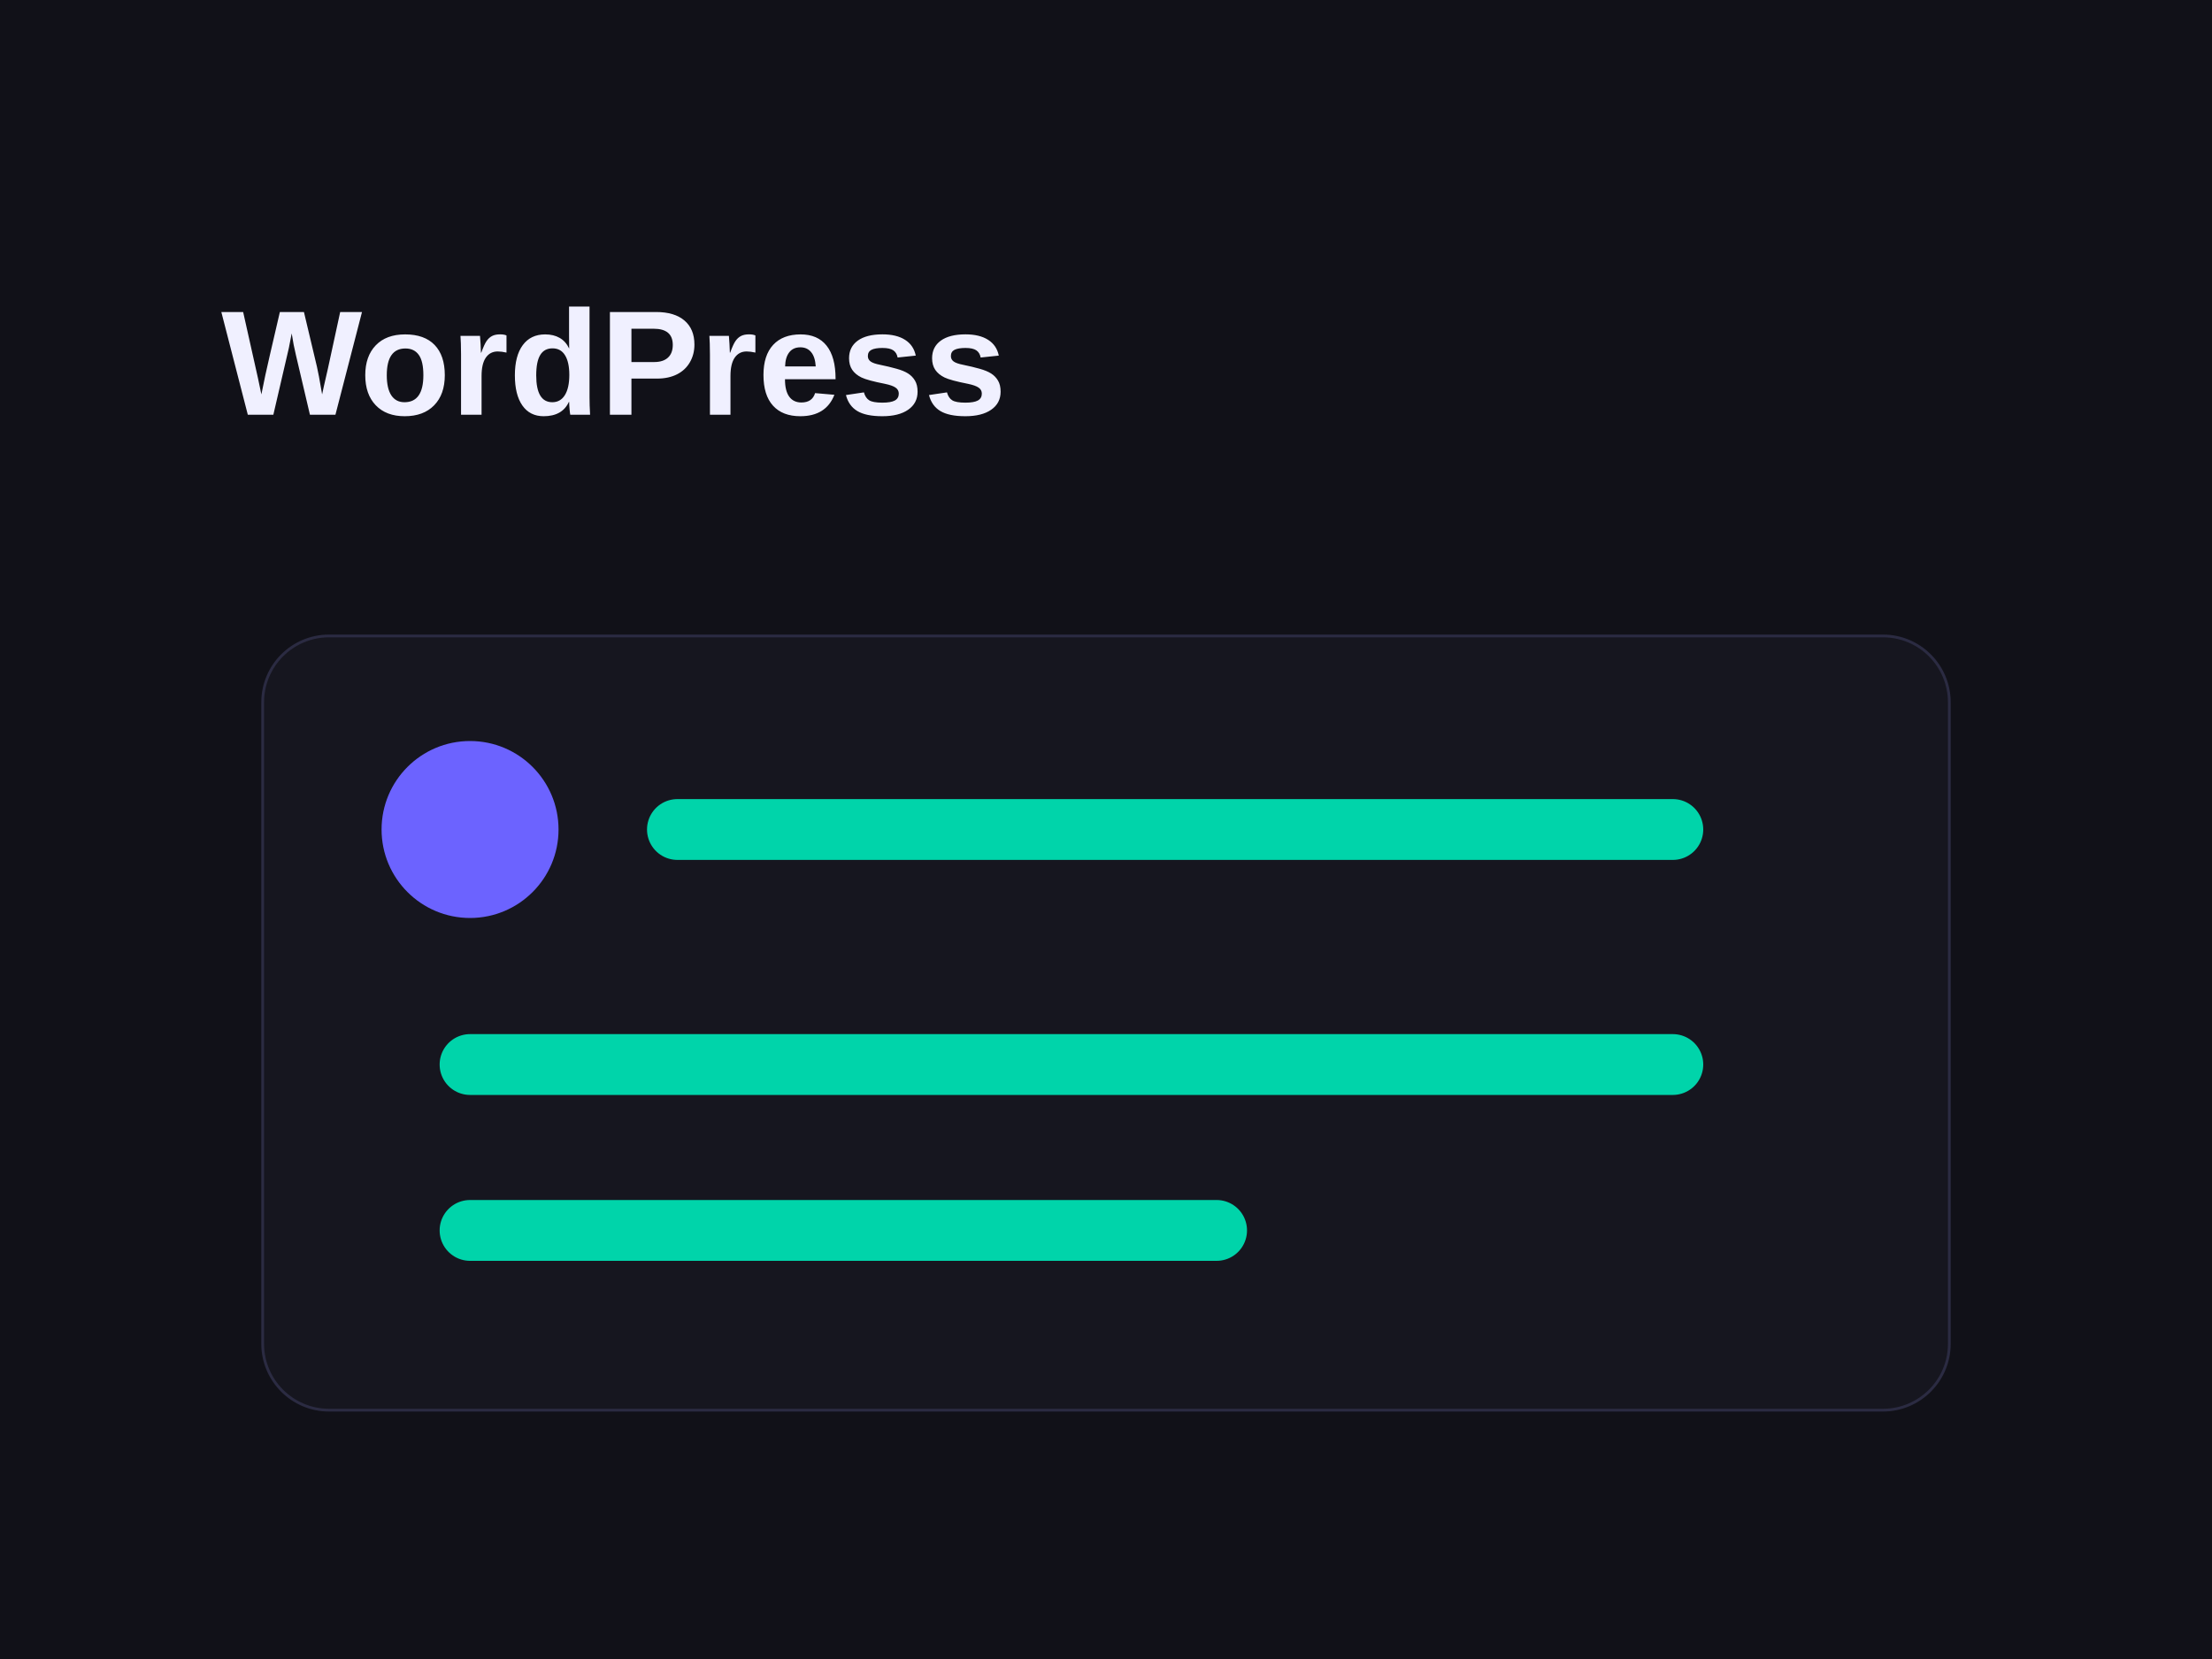
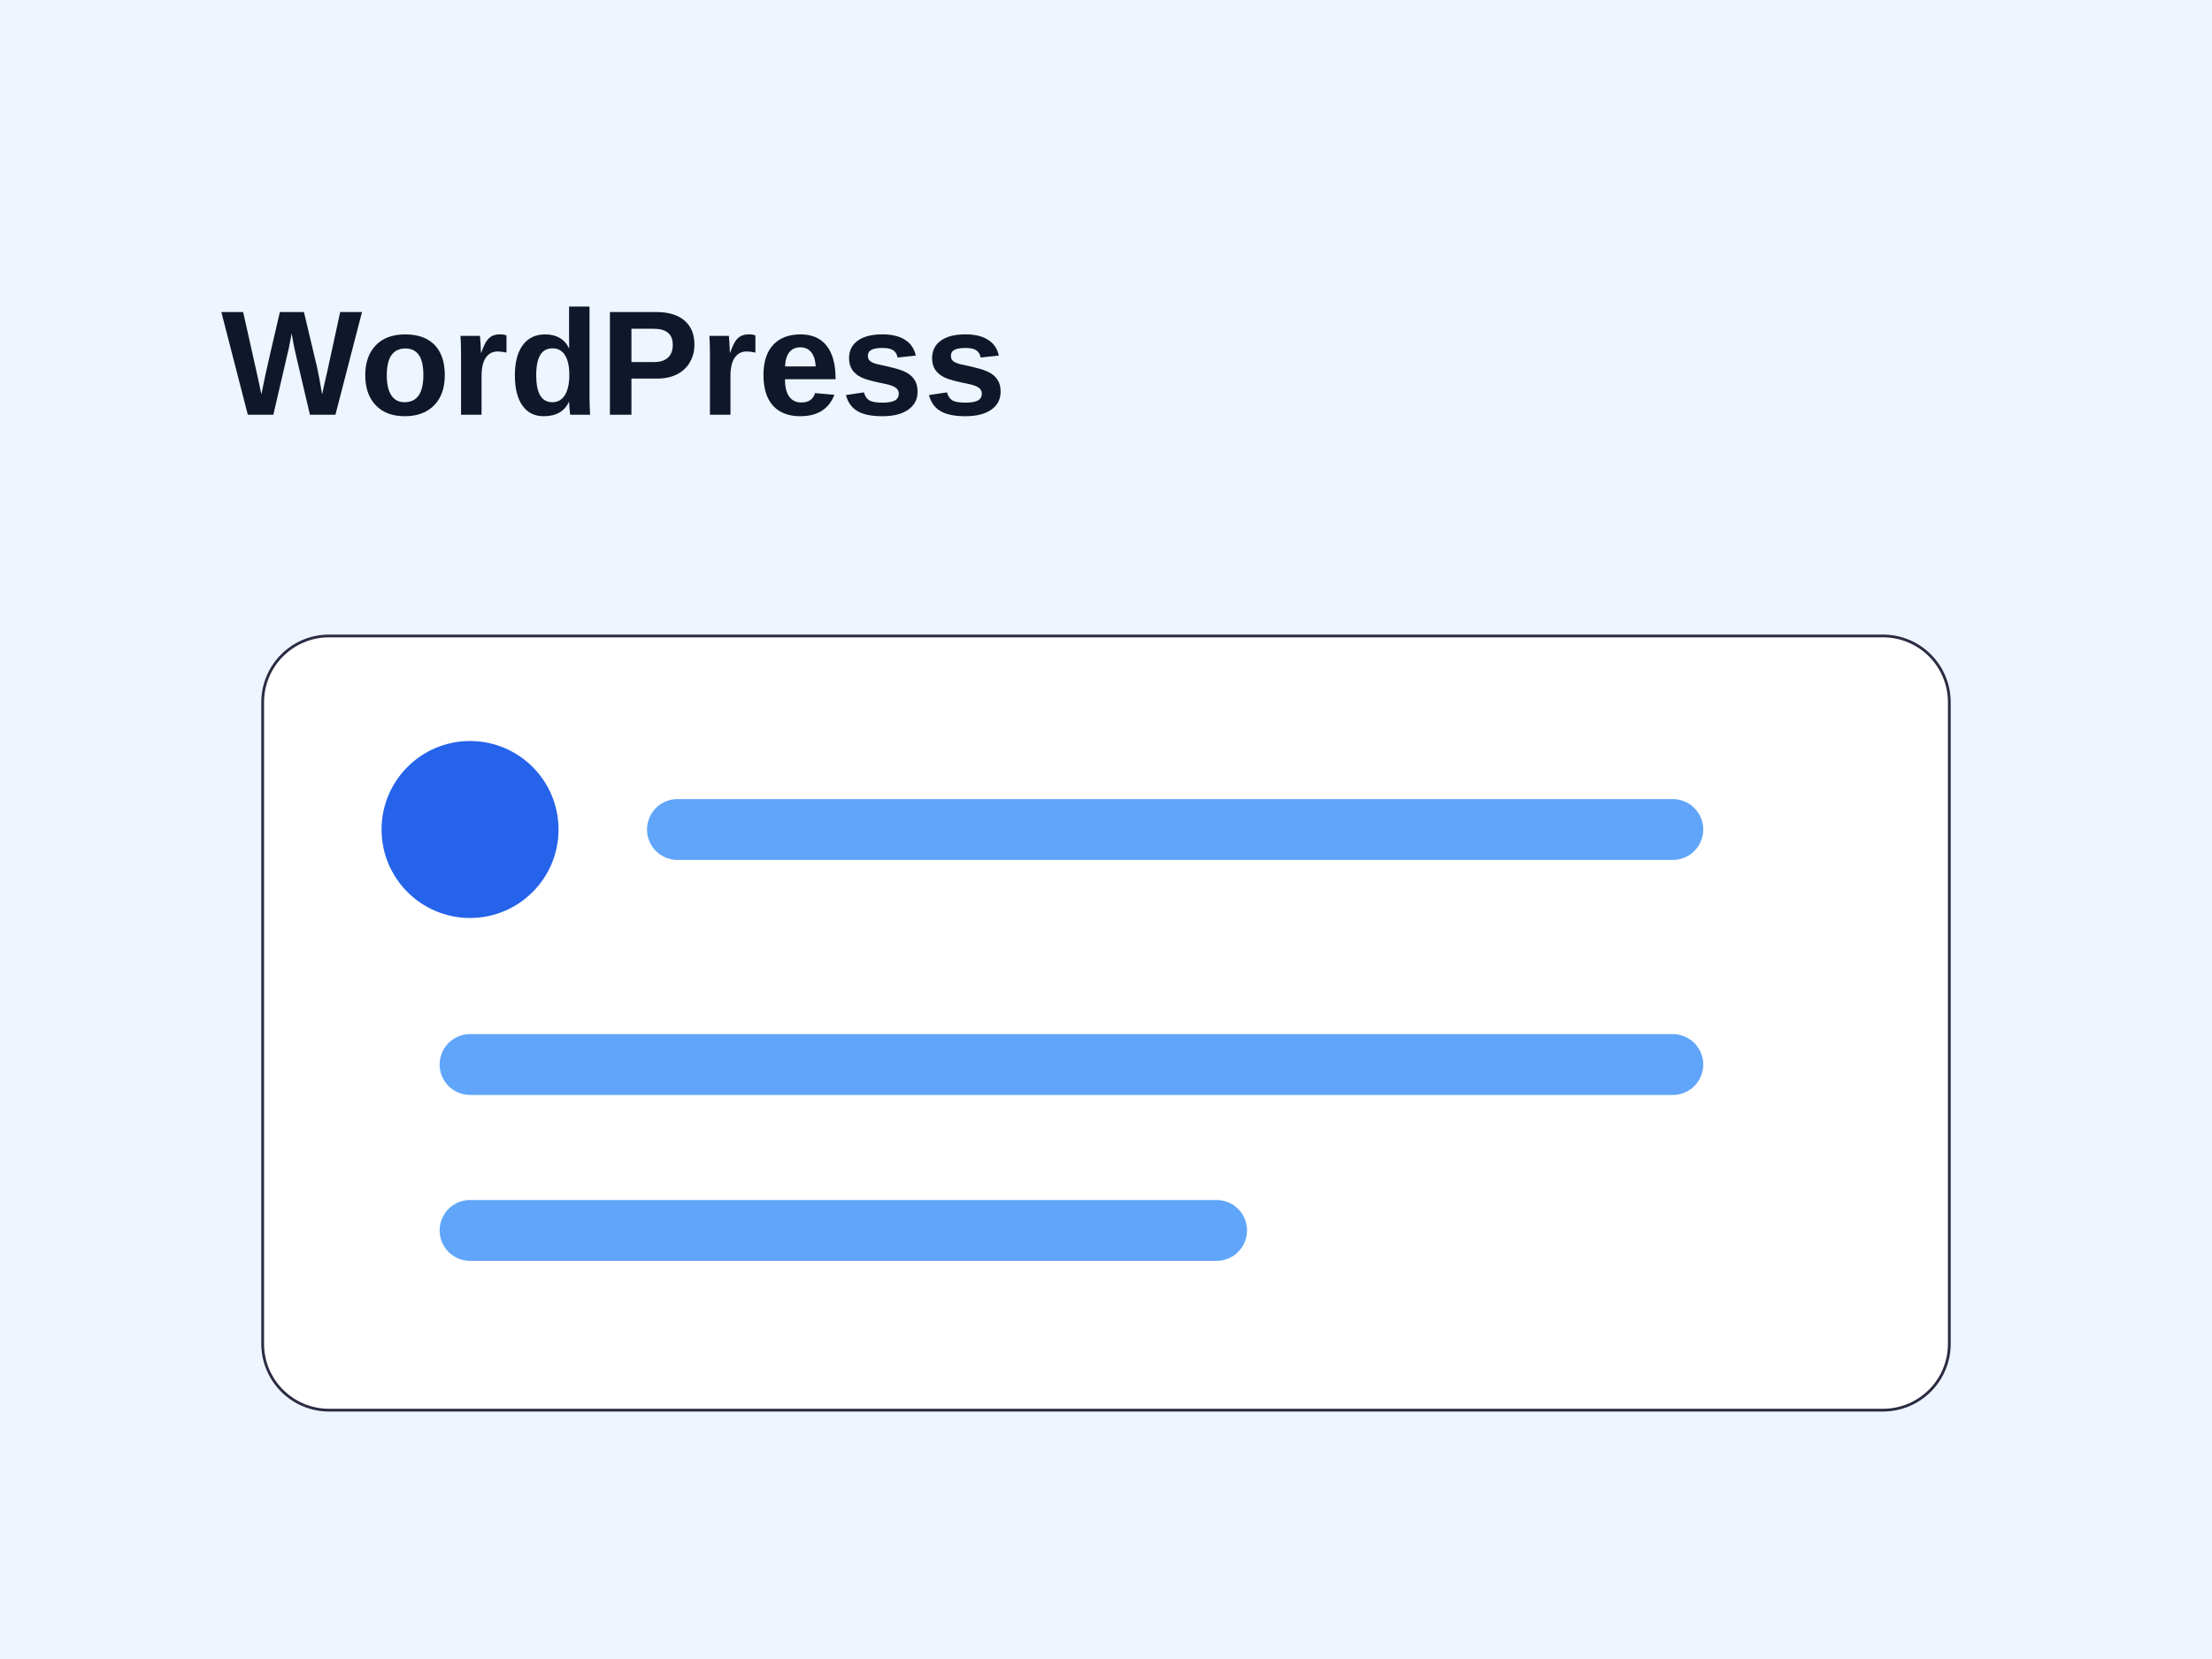
<svg xmlns="http://www.w3.org/2000/svg" viewBox="0 0 800 600">
-   <rect width="800" height="600" fill="#111118" />
-   <text x="80" y="150" fill="#F0F0FF" font-family="Arial" font-size="54" font-weight="700">WordPress</text>
-   <rect x="95" y="230" width="610" height="280" rx="24" fill="#16161F" stroke="#2b2b42" />
-   <circle cx="170" cy="300" r="32" fill="#6C63FF" />
-   <path d="M245 300h360M170 385h435M170 445h270" stroke="#00D4AA" stroke-width="22" stroke-linecap="round" />
+   <rect width="800" height="600" fill="#EEF5FF" />
+   <text x="80" y="150" fill="#0F172A" font-family="Arial" font-size="54" font-weight="700">WordPress</text>
+   <rect x="95" y="230" width="610" height="280" rx="24" fill="#FFFFFF" stroke="#2b2b42" />
+   <circle cx="170" cy="300" r="32" fill="#2563EB" />
+   <path d="M245 300h360M170 385h435M170 445h270" stroke="#60A5FA" stroke-width="22" stroke-linecap="round" />
</svg>
